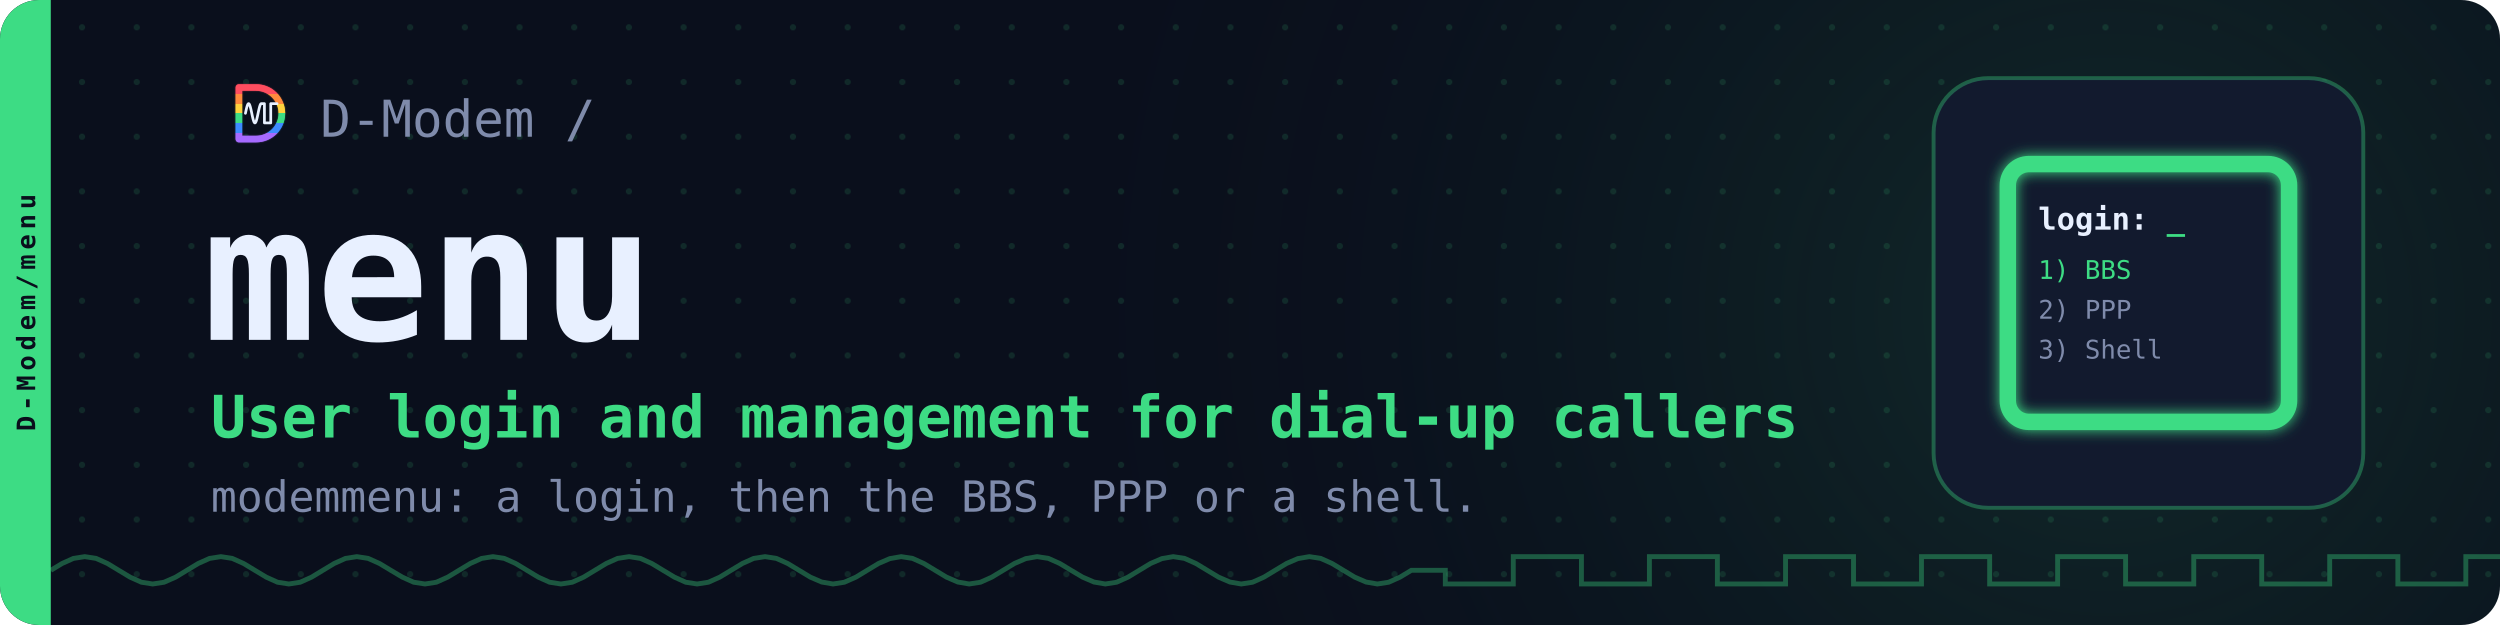
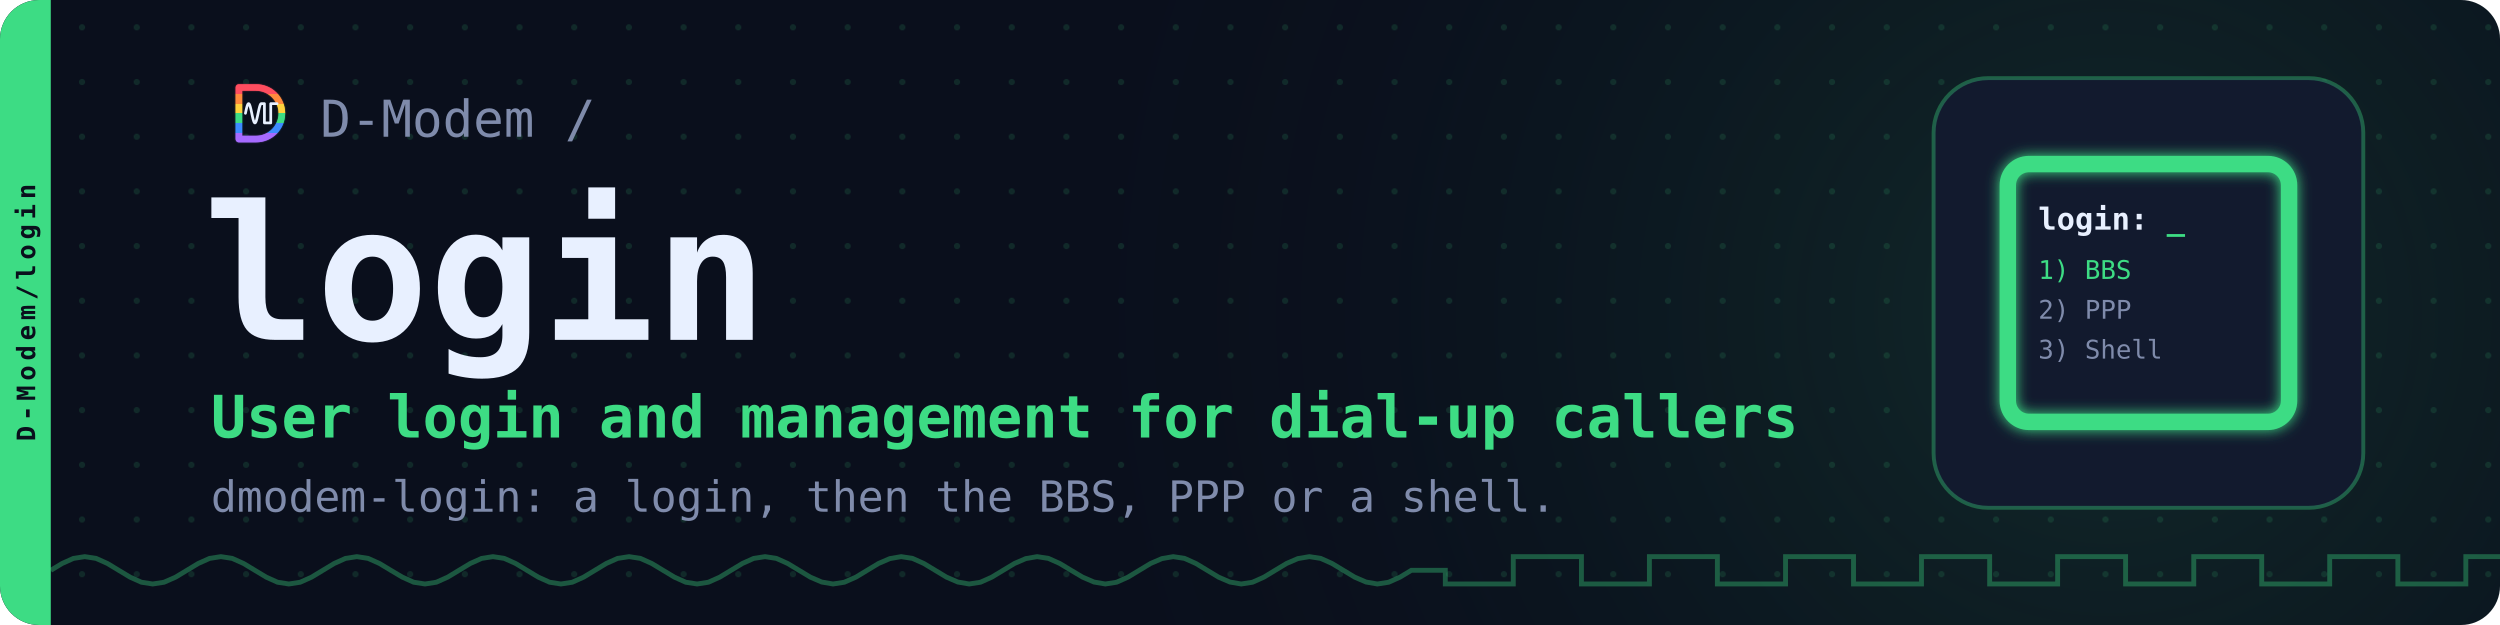
<svg xmlns="http://www.w3.org/2000/svg" width="1280" height="320" viewBox="0 0 1280 320">
  <defs>
    <pattern id="qam" width="28" height="28" patternUnits="userSpaceOnUse">
      <circle cx="14" cy="14" r="1.6" fill="#3ddc84" opacity="0.13" />
    </pattern>
    <radialGradient id="vig" cx="50%" cy="45%" r="75%">
      <stop offset="0" stop-color="#3ddc84" stop-opacity="0.10" />
      <stop offset="1" stop-color="#0a0f1c" stop-opacity="0" />
    </radialGradient>
    <radialGradient id="vig2" gradientUnits="userSpaceOnUse" cx="280" cy="320" r="520">
      <stop offset="0" stop-color="#3ddc84" stop-opacity="0.12" />
      <stop offset="1" stop-color="#0a0f1c" stop-opacity="0" />
    </radialGradient>
    <linearGradient id="books" gradientUnits="userSpaceOnUse" x1="0" y1="81" x2="0" y2="419">
      <stop offset="0" stop-color="#ff4d5e" />
      <stop offset="0.167" stop-color="#ff4d5e" />
      <stop offset="0.167" stop-color="#ff8a3d" />
      <stop offset="0.333" stop-color="#ff8a3d" />
      <stop offset="0.333" stop-color="#ffd23d" />
      <stop offset="0.5" stop-color="#ffd23d" />
      <stop offset="0.5" stop-color="#3ddc84" />
      <stop offset="0.667" stop-color="#3ddc84" />
      <stop offset="0.667" stop-color="#3d8bff" />
      <stop offset="0.833" stop-color="#3d8bff" />
      <stop offset="0.833" stop-color="#a66bff" />
      <stop offset="1" stop-color="#a66bff" />
    </linearGradient>
    <filter id="glow" x="-30%" y="-30%" width="160%" height="160%">
      <feGaussianBlur stdDeviation="6" result="b" />
      <feMerge>
        <feMergeNode in="b" />
        <feMergeNode in="SourceGraphic" />
      </feMerge>
    </filter>
  </defs>
  <defs>
    <clipPath id="card">
      <rect width="1280" height="320" rx="20" />
    </clipPath>
    <radialGradient id="vig3" gradientUnits="userSpaceOnUse" cx="1080" cy="160" r="560">
      <stop offset="0" stop-color="#3ddc84" stop-opacity="0.14" />
      <stop offset="1" stop-color="#0a0f1c" stop-opacity="0" />
    </radialGradient>
    <linearGradient id="bookspine" gradientUnits="userSpaceOnUse" x1="0" y1="0" x2="0" y2="320">
      <stop offset="0" stop-color="#ff4d5e" />
      <stop offset="0.167" stop-color="#ff4d5e" />
      <stop offset="0.167" stop-color="#ff8a3d" />
      <stop offset="0.333" stop-color="#ff8a3d" />
      <stop offset="0.333" stop-color="#ffd23d" />
      <stop offset="0.5" stop-color="#ffd23d" />
      <stop offset="0.5" stop-color="#3ddc84" />
      <stop offset="0.667" stop-color="#3ddc84" />
      <stop offset="0.667" stop-color="#3d8bff" />
      <stop offset="0.833" stop-color="#3d8bff" />
      <stop offset="0.833" stop-color="#a66bff" />
      <stop offset="1" stop-color="#a66bff" />
    </linearGradient>
  </defs>
  <g clip-path="url(#card)">
    <rect width="1280" height="320" fill="#0a0f1c" />
    <rect width="1280" height="320" fill="url(#qam)" />
    <rect width="1280" height="320" fill="url(#vig3)" />
    <rect width="26" height="320" fill="#3ddc84" />
-     <text transform="translate(18 160.0) rotate(-90)" text-anchor="middle" font-family="'SauceCodePro Nerd Font Mono', 'Source Code Pro', monospace" font-weight="800" font-size="13" letter-spacing="2.5" fill="#0a0f1c">D-Modem/menu</text>
+     <text transform="translate(18 160.0) rotate(-90)" text-anchor="middle" font-family="'SauceCodePro Nerd Font Mono', 'Source Code Pro', monospace" font-weight="800" font-size="13" letter-spacing="2.5" fill="#0a0f1c">D-Modem/login</text>
    <g transform="translate(110 36)">
      <g transform="scale(0.088)">
        <path d="M140 100 H240 A150 150 0 0 1 240 400 H140 Z" fill="none" stroke="url(#books)" stroke-width="38" stroke-linejoin="round" filter="url(#glow)" />
        <path d="M178.0,250.0 L178.8,246.3 L179.5,242.7 L180.3,239.1 L181.1,235.5 L181.8,232.0 L182.6,228.6 L183.4,225.2 L184.1,222.0 L184.9,218.9 L185.7,215.9 L186.4,213.1 L187.2,210.4 L188.0,207.9 L188.7,205.6 L189.5,203.4 L190.3,201.5 L191.0,199.8 L191.8,198.3 L192.6,197.0 L193.3,195.9 L194.1,195.1 L194.9,194.5 L195.6,194.1 L196.4,194.0 L197.2,194.1 L197.9,194.5 L198.7,195.1 L199.5,195.9 L200.2,197.0 L201.0,198.3 L201.8,199.8 L202.5,201.5 L203.3,203.4 L204.1,205.6 L204.8,207.9 L205.6,210.4 L206.4,213.1 L207.1,215.9 L207.9,218.9 L208.7,222.0 L209.4,225.2 L210.2,228.6 L211.0,232.0 L211.7,235.5 L212.5,239.1 L213.3,242.7 L214.0,246.3 L214.8,250.0 L215.6,253.7 L216.3,257.3 L217.1,260.9 L217.9,264.5 L218.6,268.0 L219.4,271.4 L220.2,274.8 L220.9,278.0 L221.7,281.1 L222.5,284.1 L223.2,286.9 L224.0,289.6 L224.8,292.1 L225.5,294.4 L226.3,296.6 L227.1,298.5 L227.8,300.2 L228.6,301.7 L229.4,303.0 L230.1,304.1 L230.9,304.9 L231.7,305.5 L232.4,305.9 L233.2,306.0 L234.0,305.9 L234.7,305.5 L235.5,304.9 L236.3,304.1 L237.0,303.0 L237.8,301.7 L238.6,300.2 L239.3,298.5 L240.1,296.6 L240.9,294.4 L241.6,292.1 L242.4,289.6 L243.2,286.9 L243.9,284.1 L244.7,281.1 L245.5,278.0 L246.2,274.8 L247.0,271.4 L247.8,268.0 L248.5,264.5 L249.3,260.9 L250.1,257.3 L250.8,253.7 L251.6,250.0 L252.4,246.3 L253.1,242.7 L253.9,239.1 L254.7,235.5 L255.4,232.0 L256.2,228.6 L257.0,225.2 L257.7,222.0 L258.5,218.9 L259.3,215.9 L260.0,213.1 L260.8,210.4 L261.6,207.9 L262.3,205.6 L263.1,203.4 L263.9,201.5 L264.6,199.8 L265.4,198.3 L266.2,197.0 L266.9,195.9 L267.7,195.1 L268.5,194.5 L269.2,194.1 L270.0,194.0 H288.4 V306.0 H325.2 V194.0 H362.0" fill="none" stroke="#e8f0ff" stroke-width="16" stroke-linecap="round" stroke-linejoin="round" />
      </g>
    </g>
    <text x="164" y="70" font-family="'SauceCodePro Nerd Font Mono', 'Source Code Pro', monospace" font-size="26" fill="#7f8bab">D-Modem /</text>
-     <text x="104" y="174" font-family="'SauceCodePro Nerd Font Mono', 'Source Code Pro', monospace" font-weight="800" font-size="96" fill="#e8f0ff">menu</text>
+     <text x="104" y="174" font-family="'SauceCodePro Nerd Font Mono', 'Source Code Pro', monospace" font-weight="800" font-size="96" fill="#e8f0ff">login</text>
    <text x="108" y="224" font-family="'SauceCodePro Nerd Font Mono', 'Source Code Pro', monospace" font-weight="700" font-size="30" fill="#3ddc84">User login and management for dial-up callers</text>
-     <text x="108" y="262" font-family="'SauceCodePro Nerd Font Mono', 'Source Code Pro', monospace" font-size="22" fill="#7f8bab">modemmenu: a login, then the BBS, PPP or a shell.</text>
+     <text x="108" y="262" font-family="'SauceCodePro Nerd Font Mono', 'Source Code Pro', monospace" font-size="22" fill="#7f8bab">dmodem-login: a login, then the BBS, PPP or a shell.</text>
    <rect x="990" y="40" width="220" height="220" rx="28" fill="#121a2e" stroke="#3ddc84" stroke-opacity="0.35" stroke-width="2" />
    <g transform="translate(1010 60) scale(0.6)">
      <rect x="30" y="40" width="240" height="220" rx="18" stroke="#3ddc84" stroke-width="14" stroke-linecap="round" stroke-linejoin="round" fill="none" filter="url(#glow)" />
      <text x="56" y="96" font-family="'SauceCodePro Nerd Font Mono', 'Source Code Pro', monospace" font-size="26" font-weight="700" fill="#e8f0ff">login: <tspan fill="#3ddc84">_</tspan>
      </text>
      <text x="56" y="138" font-family="'SauceCodePro Nerd Font Mono', 'Source Code Pro', monospace" font-size="22" fill="#3ddc84">1) BBS</text>
      <text x="56" y="172" font-family="'SauceCodePro Nerd Font Mono', 'Source Code Pro', monospace" font-size="22" fill="#7f8bab">2) PPP</text>
      <text x="56" y="206" font-family="'SauceCodePro Nerd Font Mono', 'Source Code Pro', monospace" font-size="22" fill="#7f8bab">3) Shell</text>
    </g>
    <path d="M26.0,292.0 L31.8,288.5 L37.6,285.9 L43.4,285.0 L49.2,285.9 L55.0,288.5 L60.8,292.0 L66.6,295.5 L72.4,298.1 L78.2,299.0 L84.0,298.1 L89.9,295.5 L95.7,292.0 L101.5,288.5 L107.3,285.9 L113.1,285.0 L118.9,285.9 L124.7,288.5 L130.5,292.0 L136.3,295.5 L142.1,298.1 L147.9,299.0 L153.7,298.1 L159.5,295.5 L165.3,292.0 L171.1,288.5 L176.9,285.9 L182.7,285.0 L188.5,285.9 L194.3,288.5 L200.1,292.0 L206.0,295.5 L211.8,298.1 L217.6,299.0 L223.4,298.1 L229.2,295.5 L235.0,292.0 L240.8,288.5 L246.6,285.9 L252.4,285.0 L258.2,285.9 L264.0,288.5 L269.8,292.0 L275.6,295.5 L281.4,298.1 L287.2,299.0 L293.0,298.1 L298.8,295.5 L304.6,292.0 L310.4,288.5 L316.2,285.9 L322.1,285.0 L327.9,285.9 L333.7,288.5 L339.5,292.0 L345.3,295.5 L351.1,298.1 L356.9,299.0 L362.7,298.1 L368.5,295.5 L374.3,292.0 L380.1,288.5 L385.9,285.9 L391.7,285.0 L397.5,285.9 L403.3,288.5 L409.1,292.0 L414.9,295.5 L420.7,298.0 L426.5,299.0 L432.3,298.1 L438.2,295.5 L444.0,292.0 L449.8,288.5 L455.6,286.0 L461.4,285.0 L467.2,285.9 L473.0,288.5 L478.8,292.0 L484.6,295.5 L490.4,298.0 L496.2,299.0 L502.0,298.1 L507.8,295.5 L513.6,292.0 L519.4,288.5 L525.2,286.0 L531.0,285.0 L536.8,285.9 L542.6,288.5 L548.4,292.0 L554.3,295.5 L560.1,298.0 L565.9,299.0 L571.7,298.1 L577.5,295.5 L583.3,292.0 L589.1,288.5 L594.9,286.0 L600.7,285.0 L606.5,285.9 L612.3,288.5 L618.1,292.0 L623.9,295.5 L629.7,298.0 L635.5,299.0 L641.3,298.1 L647.1,295.5 L652.9,292.0 L658.7,288.5 L664.5,286.0 L670.4,285.0 L676.2,285.9 L682.0,288.5 L687.8,292.0 L693.6,295.5 L699.4,298.0 L705.2,299.0 L711.0,298.1 L716.8,295.5 L722.6,292.0 H740.0 V299.0 H774.8 V285.0 H809.7 V299.0 H844.5 V285.0 H879.3 V299.0 H914.2 V285.0 H949.0 V299.0 H983.8 V285.0 H1018.7 V299.0 H1053.5 V285.0 H1088.3 V299.0 H1123.2 V285.0 H1158.0 V299.0 H1192.8 V285.0 H1227.7 V299.0 H1262.5 V285.0 H1280.0" fill="none" stroke="#3ddc84" stroke-opacity="0.35" stroke-width="2.5" />
  </g>
</svg>
